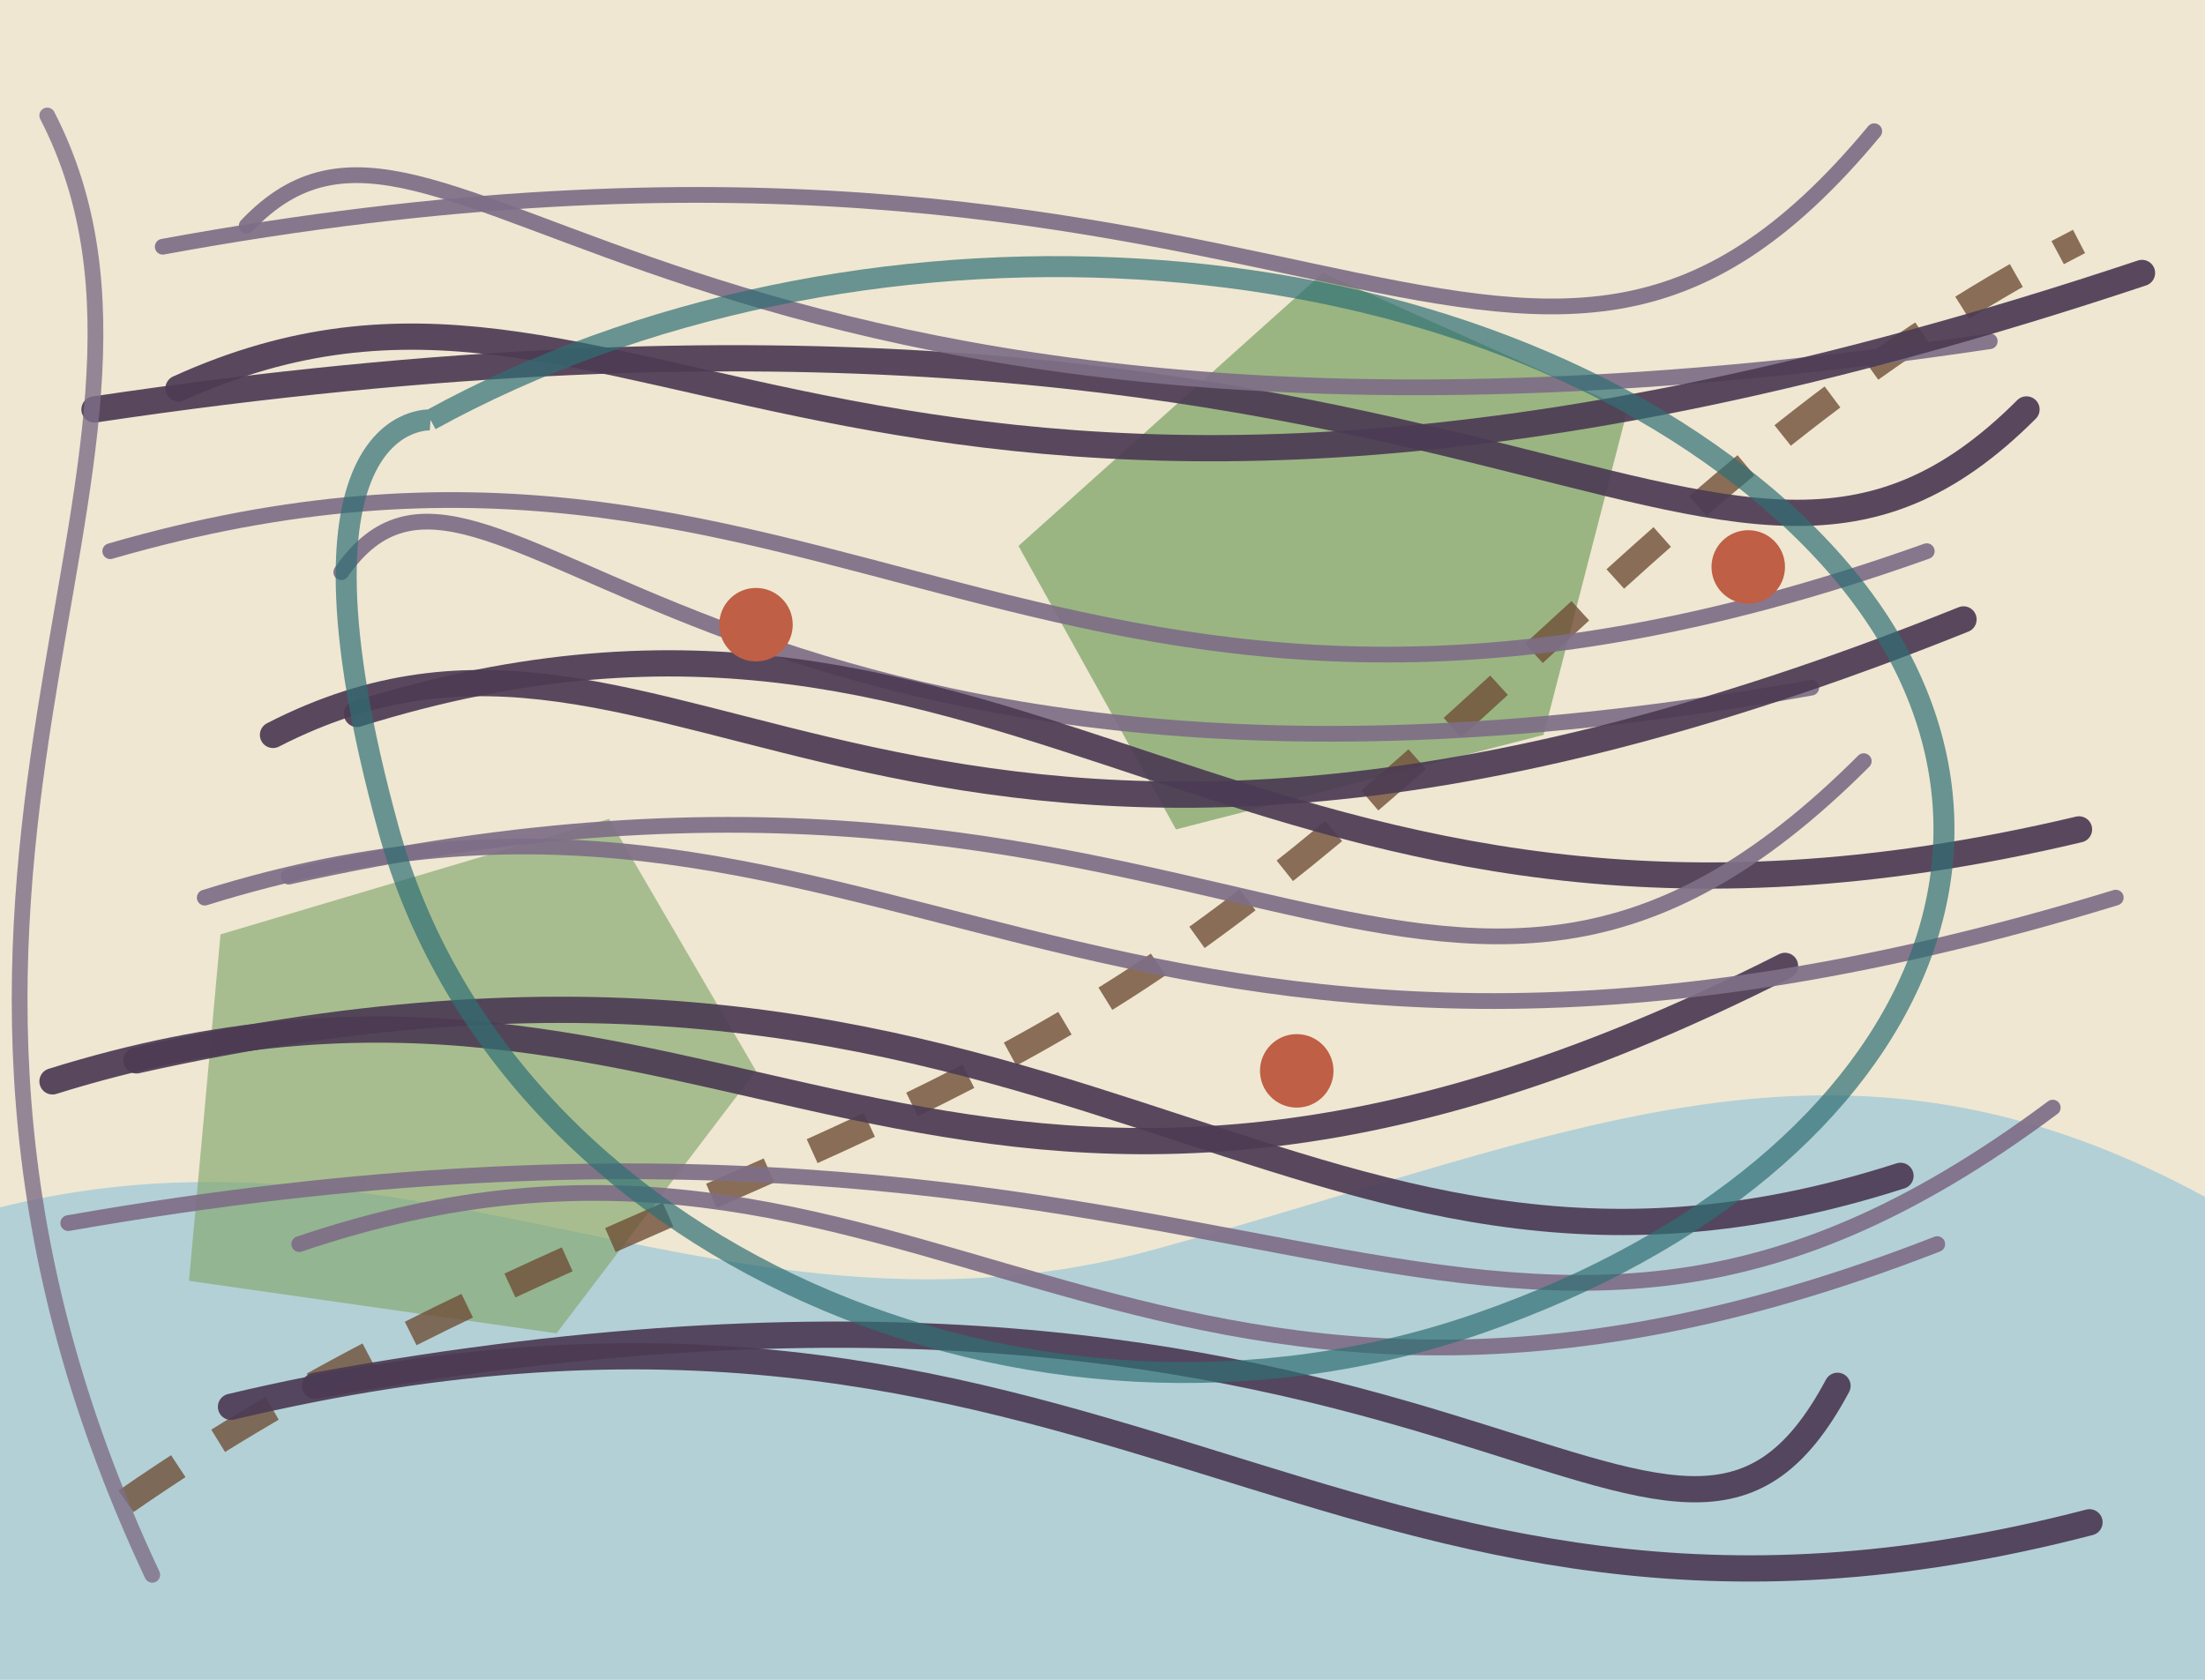
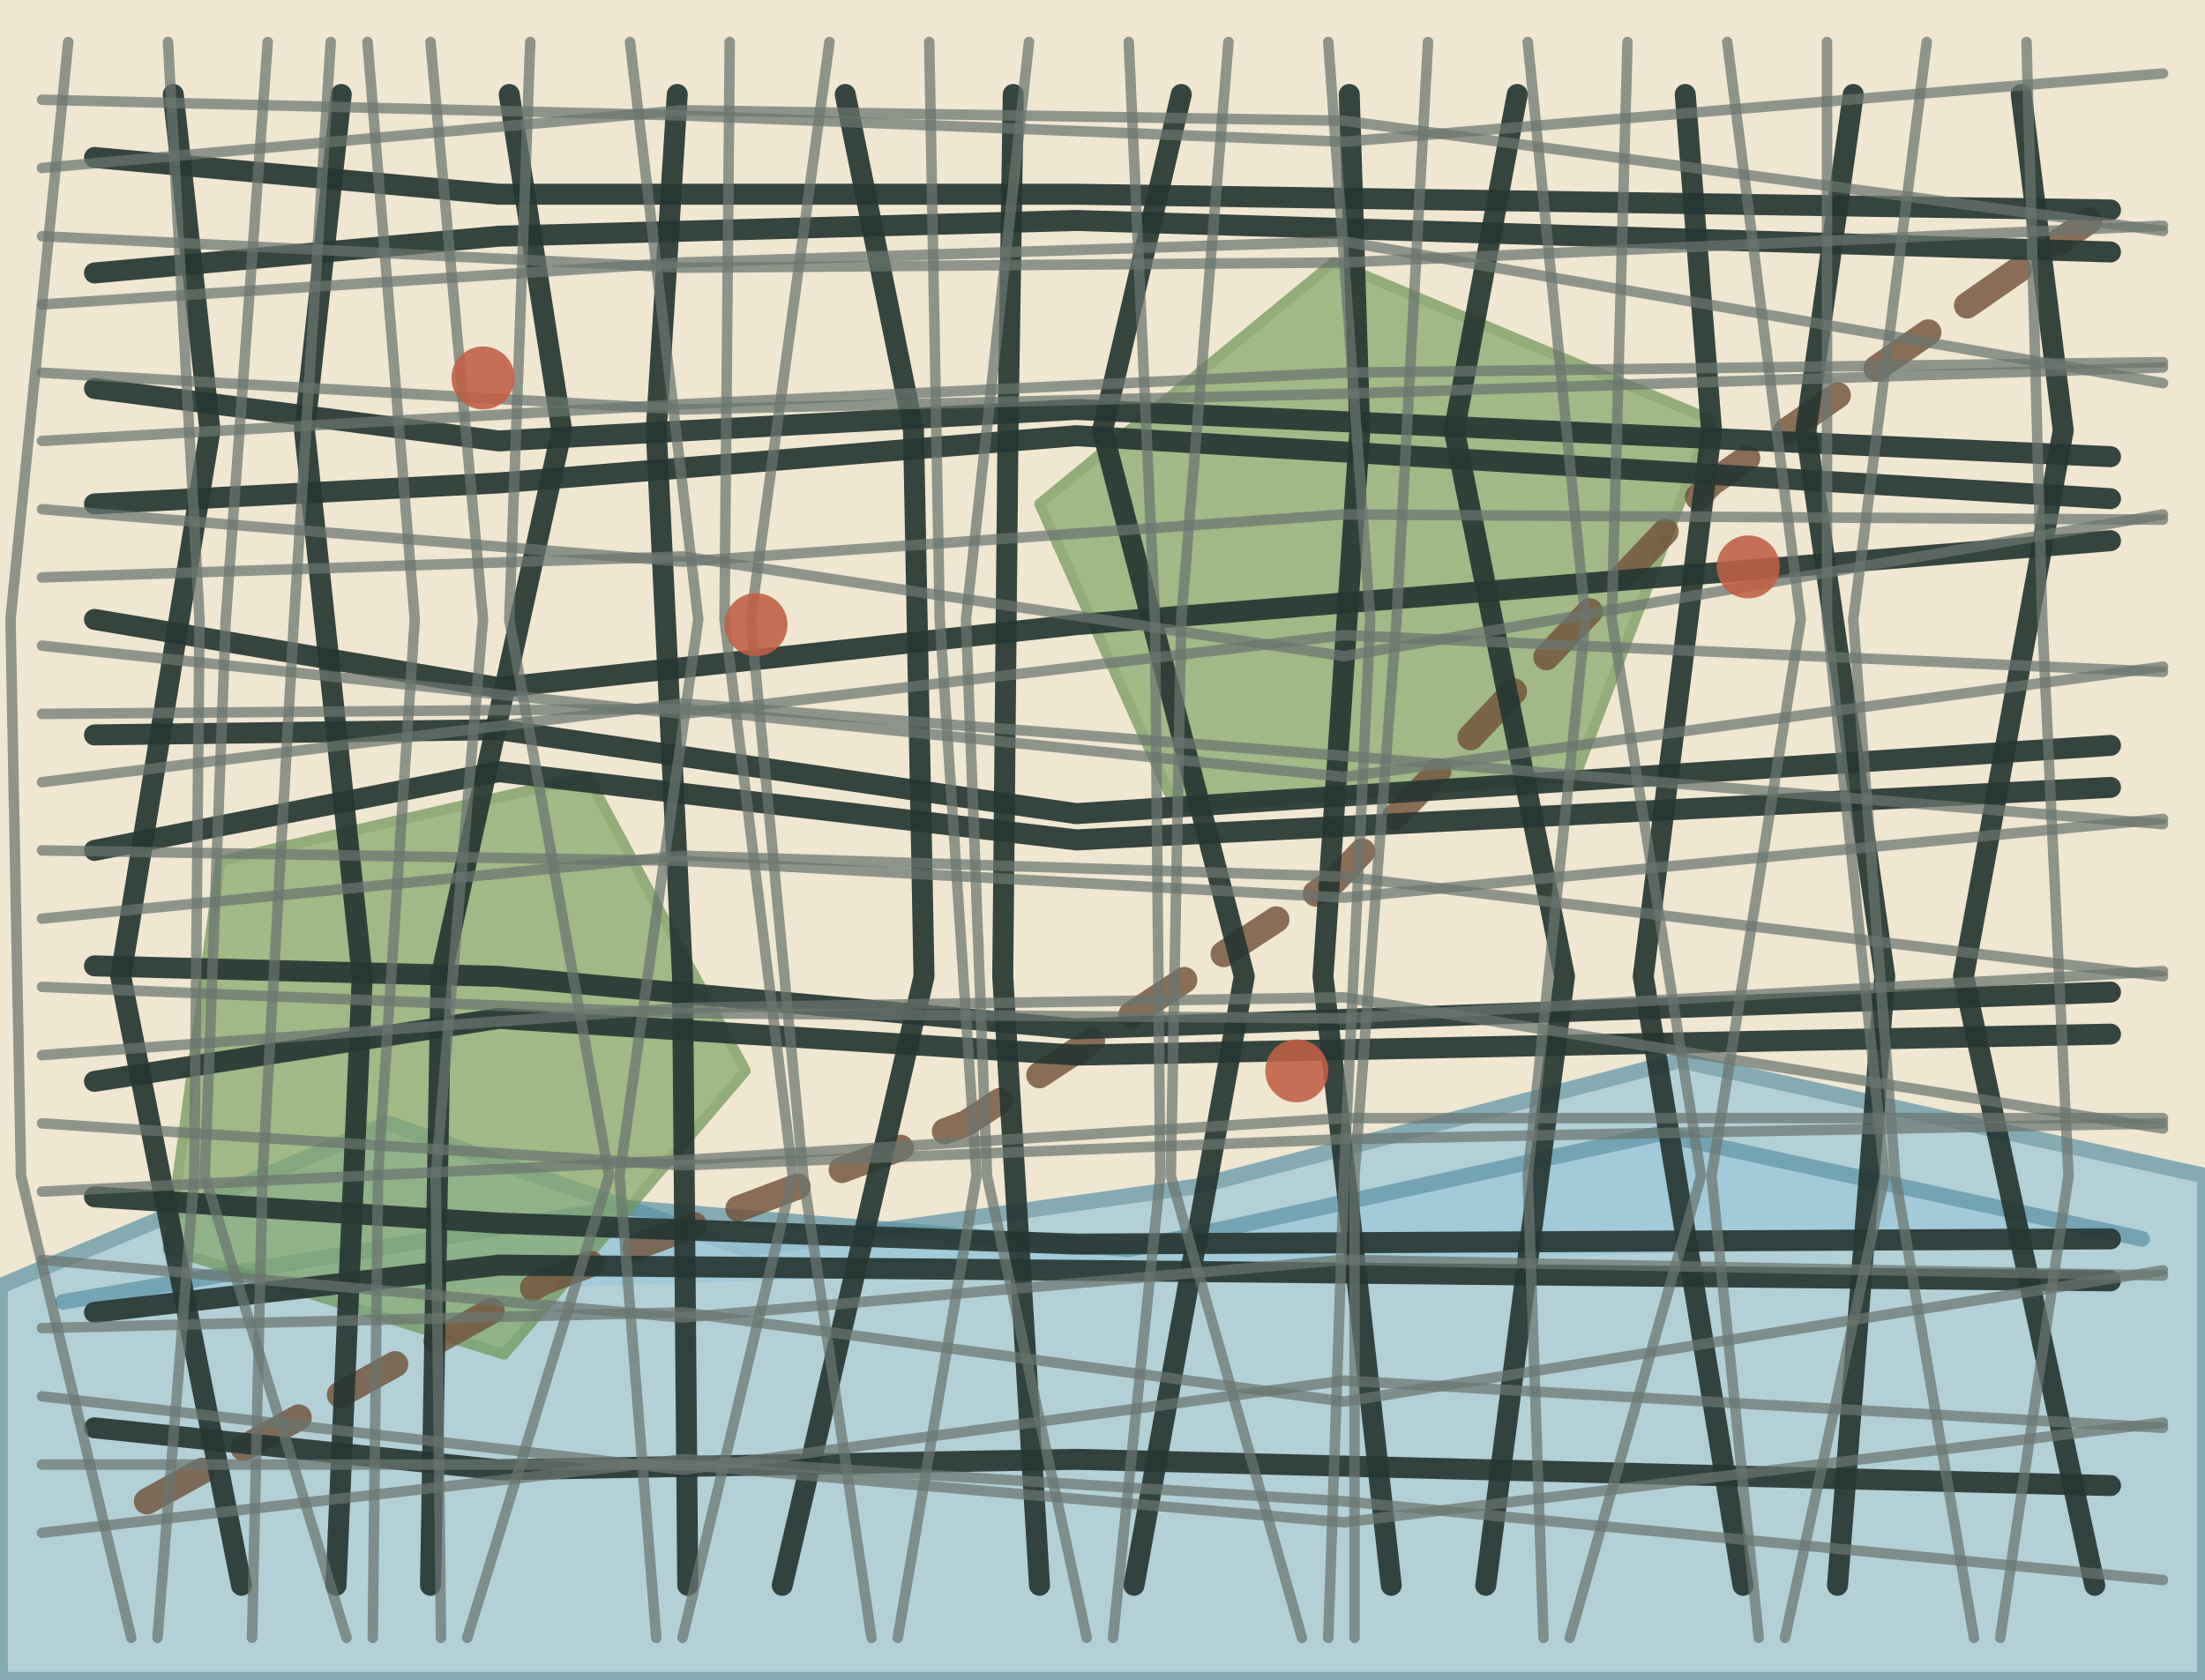
- <svg xmlns="http://www.w3.org/2000/svg" viewBox="0 0 420 320" role="img" aria-label="Unlabeled street grid stage 4">
+ <svg xmlns="http://www.w3.org/2000/svg" viewBox="0 0 420 320" role="img" aria-label="Unlabeled street-grid crop">
  <rect width="420" height="320" fill="#efe7d2" />
-   <path d="M0 230 C80 210 140 260 220 238 S350 190 420 228 L420 320 L0 320 Z" fill="#9bc7d8" opacity="0.72" />
-   <path d="M252 52 l58 26 -16 62 -70 18 -30 -54z" fill="#83a66b" opacity="0.78" />
-   <path d="M42 178 l74 -22 28 48 -38 50 -70 -10z" fill="#83a66b" opacity="0.65" />
-   <path d="M24 286 C96 236 164 224 226 180 S326 82 396 46" fill="none" stroke="#6f4f37" stroke-width="5" stroke-dasharray="12 9" opacity="0.8" />
-   <g>
-     <path d="M10 206 C138 166 178 266 340 184" fill="none" stroke="hsl(280 18% 28%)" stroke-width="5" stroke-linecap="round" opacity="0.92" />
-     <path d="M57 237 C175 197 215 297 369 237" fill="none" stroke="hsl(280 10% 48%)" stroke-width="3" stroke-linecap="round" opacity="0.92" />
-     <path d="M44 268 C212 228 252 328 398 290" fill="none" stroke="hsl(280 18% 28%)" stroke-width="5" stroke-linecap="round" opacity="0.92" />
-     <path d="M31 47 C249 7 289 107 357 25" fill="none" stroke="hsl(280 10% 48%)" stroke-width="3" stroke-linecap="round" opacity="0.92" />
-     <path d="M18 78 C286 38 326 138 386 78" fill="none" stroke="hsl(280 18% 28%)" stroke-width="5" stroke-linecap="round" opacity="0.92" />
-     <path d="M65 109 C93 69 133 169 345 131" fill="none" stroke="hsl(280 10% 48%)" stroke-width="3" stroke-linecap="round" opacity="0.92" />
-     <path d="M52 140 C130 100 170 200 374 118" fill="none" stroke="hsl(280 18% 28%)" stroke-width="5" stroke-linecap="round" opacity="0.92" />
-     <path d="M39 171 C167 131 207 231 403 171" fill="none" stroke="hsl(280 10% 48%)" stroke-width="3" stroke-linecap="round" opacity="0.92" />
-     <path d="M26 202 C204 162 244 262 362 224" fill="none" stroke="hsl(280 18% 28%)" stroke-width="5" stroke-linecap="round" opacity="0.92" />
-     <path d="M13 233 C241 193 281 293 391 211" fill="none" stroke="hsl(280 10% 48%)" stroke-width="3" stroke-linecap="round" opacity="0.92" />
-     <path d="M60 264 C278 224 318 324 350 264" fill="none" stroke="hsl(280 18% 28%)" stroke-width="5" stroke-linecap="round" opacity="0.92" />
-     <path d="M47 43 C85 3 125 103 379 65" fill="none" stroke="hsl(280 10% 48%)" stroke-width="3" stroke-linecap="round" opacity="0.92" />
-     <path d="M34 74 C122 34 162 134 408 52" fill="none" stroke="hsl(280 18% 28%)" stroke-width="5" stroke-linecap="round" opacity="0.92" />
-     <path d="M21 105 C159 65 199 165 367 105" fill="none" stroke="hsl(280 10% 48%)" stroke-width="3" stroke-linecap="round" opacity="0.92" />
-     <path d="M68 136 C196 96 236 196 396 158" fill="none" stroke="hsl(280 18% 28%)" stroke-width="5" stroke-linecap="round" opacity="0.92" />
-     <path d="M55 167 C233 127 273 227 355 145" fill="none" stroke="hsl(280 10% 48%)" stroke-width="3" stroke-linecap="round" opacity="0.92" />
-     <path d="M-249 22 C-215 88 -291 168 -229 300" fill="none" stroke="hsl(280 10% 48%)" stroke-width="3" stroke-linecap="round" opacity="0.8" />
-     <path d="M-206 22 C-172 88 -248 168 -186 300" fill="none" stroke="hsl(280 10% 48%)" stroke-width="3" stroke-linecap="round" opacity="0.8" />
-     <path d="M-163 22 C-129 88 -205 168 -143 300" fill="none" stroke="hsl(280 10% 48%)" stroke-width="3" stroke-linecap="round" opacity="0.8" />
-     <path d="M-120 22 C-86 88 -162 168 -100 300" fill="none" stroke="hsl(280 10% 48%)" stroke-width="3" stroke-linecap="round" opacity="0.8" />
-     <path d="M-77 22 C-43 88 -119 168 -57 300" fill="none" stroke="hsl(280 10% 48%)" stroke-width="3" stroke-linecap="round" opacity="0.8" />
-     <path d="M-34 22 C0 88 -76 168 -14 300" fill="none" stroke="hsl(280 10% 48%)" stroke-width="3" stroke-linecap="round" opacity="0.8" />
-     <path d="M9 22 C43 88 -33 168 29 300" fill="none" stroke="hsl(280 10% 48%)" stroke-width="3" stroke-linecap="round" opacity="0.8" />
-     <path d="M-288 22 C-254 88 -330 168 -268 300" fill="none" stroke="hsl(280 10% 48%)" stroke-width="3" stroke-linecap="round" opacity="0.8" />
-     <path d="M-245 22 C-211 88 -287 168 -225 300" fill="none" stroke="hsl(280 10% 48%)" stroke-width="3" stroke-linecap="round" opacity="0.8" />
-   </g>
-   <path d="M82 80 C162 36 276 42 338 96 S368 222 282 252 96 238 74 158 82 80 82 80" fill="none" stroke="#2f6f73" stroke-width="4" opacity="0.7" />
-   <g fill="#bf5f45">
-     <circle cx="144" cy="119" r="7" />
-     <circle cx="247" cy="204" r="7" />
-     <circle cx="333" cy="108" r="7" />
+   <path d="M0 245 L74 214 L142 238 L228 226 L320 202 L420 224 L420 320 L0 320 Z" fill="#9bc7d8" stroke="#5c93a6" stroke-width="3" stroke-linecap="round" stroke-linejoin="round" opacity="0.72" />
+   <path d="M12 248 L118 230 L215 238 L316 216 L408 236" fill="#9bc7d8" stroke="#5c93a6" stroke-width="3" stroke-linecap="round" stroke-linejoin="round" opacity="0.72" />
+   <path d="M42 164 L112 148 L142 204 L96 258 L32 238 Z" fill="#83a66b" stroke="#6f9658" stroke-width="2" stroke-linecap="round" stroke-linejoin="round" opacity="0.72" />
+   <path d="M254 50 L326 80 L300 148 L224 154 L198 96 Z" fill="#83a66b" stroke="#6f9658" stroke-width="2" stroke-linecap="round" stroke-linejoin="round" opacity="0.72" />
+   <path d="M28 286 L104 244 L184 214 L254 168 L326 92 L398 42" fill="none" stroke="#6f4f37" stroke-width="5" stroke-dasharray="12 9" stroke-linecap="round" stroke-linejoin="round" opacity="0.8" />
+   <path d="M18 30 L95 37 L205 37 L402 40" fill="none" stroke="#263632" stroke-width="4" stroke-linecap="round" stroke-linejoin="round" opacity="0.92" />
+   <path d="M18 52 L95 45 L205 42 L402 48" fill="none" stroke="#263632" stroke-width="4" stroke-linecap="round" stroke-linejoin="round" opacity="0.92" />
+   <path d="M18 74 L95 84 L205 78 L402 87" fill="none" stroke="#263632" stroke-width="4" stroke-linecap="round" stroke-linejoin="round" opacity="0.92" />
+   <path d="M18 96 L95 92 L205 83 L402 95" fill="none" stroke="#263632" stroke-width="4" stroke-linecap="round" stroke-linejoin="round" opacity="0.92" />
+   <path d="M18 118 L95 131 L205 119 L402 103" fill="none" stroke="#263632" stroke-width="4" stroke-linecap="round" stroke-linejoin="round" opacity="0.92" />
+   <path d="M18 140 L95 139 L205 155 L402 142" fill="none" stroke="#263632" stroke-width="4" stroke-linecap="round" stroke-linejoin="round" opacity="0.92" />
+   <path d="M18 162 L95 147 L205 160 L402 150" fill="none" stroke="#263632" stroke-width="4" stroke-linecap="round" stroke-linejoin="round" opacity="0.92" />
+   <path d="M18 184 L95 186 L205 196 L402 189" fill="none" stroke="#263632" stroke-width="4" stroke-linecap="round" stroke-linejoin="round" opacity="0.92" />
+   <path d="M18 206 L95 194 L205 201 L402 197" fill="none" stroke="#263632" stroke-width="4" stroke-linecap="round" stroke-linejoin="round" opacity="0.92" />
+   <path d="M18 228 L95 233 L205 237 L402 236" fill="none" stroke="#263632" stroke-width="4" stroke-linecap="round" stroke-linejoin="round" opacity="0.92" />
+   <path d="M18 250 L95 241 L205 242 L402 244" fill="none" stroke="#263632" stroke-width="4" stroke-linecap="round" stroke-linejoin="round" opacity="0.92" />
+   <path d="M18 272 L95 280 L205 278 L402 283" fill="none" stroke="#263632" stroke-width="4" stroke-linecap="round" stroke-linejoin="round" opacity="0.92" />
+   <path d="M33 18 L40 82 L23 186 L46 302" fill="none" stroke="#263632" stroke-width="4" stroke-linecap="round" stroke-linejoin="round" opacity="0.92" />
+   <path d="M65 18 L58 82 L69 186 L64 302" fill="none" stroke="#263632" stroke-width="4" stroke-linecap="round" stroke-linejoin="round" opacity="0.92" />
+   <path d="M97 18 L107 82 L84 186 L82 302" fill="none" stroke="#263632" stroke-width="4" stroke-linecap="round" stroke-linejoin="round" opacity="0.92" />
+   <path d="M129 18 L125 82 L130 186 L131 302" fill="none" stroke="#263632" stroke-width="4" stroke-linecap="round" stroke-linejoin="round" opacity="0.92" />
+   <path d="M161 18 L174 82 L176 186 L149 302" fill="none" stroke="#263632" stroke-width="4" stroke-linecap="round" stroke-linejoin="round" opacity="0.92" />
+   <path d="M193 18 L192 82 L191 186 L198 302" fill="none" stroke="#263632" stroke-width="4" stroke-linecap="round" stroke-linejoin="round" opacity="0.92" />
+   <path d="M225 18 L210 82 L237 186 L216 302" fill="none" stroke="#263632" stroke-width="4" stroke-linecap="round" stroke-linejoin="round" opacity="0.92" />
+   <path d="M257 18 L259 82 L252 186 L265 302" fill="none" stroke="#263632" stroke-width="4" stroke-linecap="round" stroke-linejoin="round" opacity="0.92" />
+   <path d="M289 18 L277 82 L298 186 L283 302" fill="none" stroke="#263632" stroke-width="4" stroke-linecap="round" stroke-linejoin="round" opacity="0.92" />
+   <path d="M321 18 L326 82 L313 186 L332 302" fill="none" stroke="#263632" stroke-width="4" stroke-linecap="round" stroke-linejoin="round" opacity="0.92" />
+   <path d="M353 18 L344 82 L359 186 L350 302" fill="none" stroke="#263632" stroke-width="4" stroke-linecap="round" stroke-linejoin="round" opacity="0.92" />
+   <path d="M385 18 L393 82 L374 186 L399 302" fill="none" stroke="#263632" stroke-width="4" stroke-linecap="round" stroke-linejoin="round" opacity="0.92" />
+   <path d="M8 71 L130 78 L256 75 L412 70" fill="none" stroke="#69756f" stroke-width="2" stroke-linecap="round" stroke-linejoin="round" opacity="0.72" />
+   <path d="M8 84 L130 77 L256 71 L412 69" fill="none" stroke="#69756f" stroke-width="2" stroke-linecap="round" stroke-linejoin="round" opacity="0.72" />
+   <path d="M8 97 L130 107 L256 98 L412 99" fill="none" stroke="#69756f" stroke-width="2" stroke-linecap="round" stroke-linejoin="round" opacity="0.72" />
+   <path d="M8 110 L130 106 L256 125 L412 98" fill="none" stroke="#69756f" stroke-width="2" stroke-linecap="round" stroke-linejoin="round" opacity="0.72" />
+   <path d="M8 123 L130 136 L256 121 L412 128" fill="none" stroke="#69756f" stroke-width="2" stroke-linecap="round" stroke-linejoin="round" opacity="0.72" />
+   <path d="M8 136 L130 135 L256 148 L412 127" fill="none" stroke="#69756f" stroke-width="2" stroke-linecap="round" stroke-linejoin="round" opacity="0.72" />
+   <path d="M8 149 L130 134 L256 144 L412 157" fill="none" stroke="#69756f" stroke-width="2" stroke-linecap="round" stroke-linejoin="round" opacity="0.72" />
+   <path d="M8 162 L130 164 L256 171 L412 156" fill="none" stroke="#69756f" stroke-width="2" stroke-linecap="round" stroke-linejoin="round" opacity="0.72" />
+   <path d="M8 175 L130 163 L256 167 L412 186" fill="none" stroke="#69756f" stroke-width="2" stroke-linecap="round" stroke-linejoin="round" opacity="0.72" />
+   <path d="M8 188 L130 193 L256 194 L412 185" fill="none" stroke="#69756f" stroke-width="2" stroke-linecap="round" stroke-linejoin="round" opacity="0.72" />
+   <path d="M8 201 L130 192 L256 190 L412 215" fill="none" stroke="#69756f" stroke-width="2" stroke-linecap="round" stroke-linejoin="round" opacity="0.72" />
+   <path d="M8 214 L130 222 L256 217 L412 214" fill="none" stroke="#69756f" stroke-width="2" stroke-linecap="round" stroke-linejoin="round" opacity="0.72" />
+   <path d="M8 227 L130 221 L256 213 L412 213" fill="none" stroke="#69756f" stroke-width="2" stroke-linecap="round" stroke-linejoin="round" opacity="0.72" />
+   <path d="M8 240 L130 251 L256 240 L412 243" fill="none" stroke="#69756f" stroke-width="2" stroke-linecap="round" stroke-linejoin="round" opacity="0.72" />
+   <path d="M8 253 L130 250 L256 267 L412 242" fill="none" stroke="#69756f" stroke-width="2" stroke-linecap="round" stroke-linejoin="round" opacity="0.72" />
+   <path d="M8 266 L130 280 L256 263 L412 272" fill="none" stroke="#69756f" stroke-width="2" stroke-linecap="round" stroke-linejoin="round" opacity="0.72" />
+   <path d="M8 279 L130 279 L256 290 L412 271" fill="none" stroke="#69756f" stroke-width="2" stroke-linecap="round" stroke-linejoin="round" opacity="0.72" />
+   <path d="M8 292 L130 278 L256 286 L412 301" fill="none" stroke="#69756f" stroke-width="2" stroke-linecap="round" stroke-linejoin="round" opacity="0.72" />
+   <path d="M8 19 L130 22 L256 27 L412 14" fill="none" stroke="#69756f" stroke-width="2" stroke-linecap="round" stroke-linejoin="round" opacity="0.72" />
+   <path d="M8 32 L130 21 L256 23 L412 44" fill="none" stroke="#69756f" stroke-width="2" stroke-linecap="round" stroke-linejoin="round" opacity="0.72" />
+   <path d="M8 45 L130 51 L256 50 L412 43" fill="none" stroke="#69756f" stroke-width="2" stroke-linecap="round" stroke-linejoin="round" opacity="0.72" />
+   <path d="M8 58 L130 50 L256 46 L412 73" fill="none" stroke="#69756f" stroke-width="2" stroke-linecap="round" stroke-linejoin="round" opacity="0.72" />
+   <path d="M63 8 L56 118 L50 224 L48 312" fill="none" stroke="#69756f" stroke-width="2" stroke-linecap="round" stroke-linejoin="round" opacity="0.72" />
+   <path d="M82 8 L92 118 L83 224 L84 312" fill="none" stroke="#69756f" stroke-width="2" stroke-linecap="round" stroke-linejoin="round" opacity="0.72" />
+   <path d="M101 8 L97 118 L116 224 L89 312" fill="none" stroke="#69756f" stroke-width="2" stroke-linecap="round" stroke-linejoin="round" opacity="0.72" />
+   <path d="M120 8 L133 118 L118 224 L125 312" fill="none" stroke="#69756f" stroke-width="2" stroke-linecap="round" stroke-linejoin="round" opacity="0.72" />
+   <path d="M139 8 L138 118 L151 224 L130 312" fill="none" stroke="#69756f" stroke-width="2" stroke-linecap="round" stroke-linejoin="round" opacity="0.72" />
+   <path d="M158 8 L143 118 L153 224 L166 312" fill="none" stroke="#69756f" stroke-width="2" stroke-linecap="round" stroke-linejoin="round" opacity="0.72" />
+   <path d="M177 8 L179 118 L186 224 L171 312" fill="none" stroke="#69756f" stroke-width="2" stroke-linecap="round" stroke-linejoin="round" opacity="0.72" />
+   <path d="M196 8 L184 118 L188 224 L207 312" fill="none" stroke="#69756f" stroke-width="2" stroke-linecap="round" stroke-linejoin="round" opacity="0.72" />
+   <path d="M215 8 L220 118 L221 224 L212 312" fill="none" stroke="#69756f" stroke-width="2" stroke-linecap="round" stroke-linejoin="round" opacity="0.72" />
+   <path d="M234 8 L225 118 L223 224 L248 312" fill="none" stroke="#69756f" stroke-width="2" stroke-linecap="round" stroke-linejoin="round" opacity="0.72" />
+   <path d="M253 8 L261 118 L256 224 L253 312" fill="none" stroke="#69756f" stroke-width="2" stroke-linecap="round" stroke-linejoin="round" opacity="0.72" />
+   <path d="M272 8 L266 118 L258 224 L258 312" fill="none" stroke="#69756f" stroke-width="2" stroke-linecap="round" stroke-linejoin="round" opacity="0.72" />
+   <path d="M291 8 L302 118 L291 224 L294 312" fill="none" stroke="#69756f" stroke-width="2" stroke-linecap="round" stroke-linejoin="round" opacity="0.72" />
+   <path d="M310 8 L307 118 L324 224 L299 312" fill="none" stroke="#69756f" stroke-width="2" stroke-linecap="round" stroke-linejoin="round" opacity="0.72" />
+   <path d="M329 8 L343 118 L326 224 L335 312" fill="none" stroke="#69756f" stroke-width="2" stroke-linecap="round" stroke-linejoin="round" opacity="0.72" />
+   <path d="M348 8 L348 118 L359 224 L340 312" fill="none" stroke="#69756f" stroke-width="2" stroke-linecap="round" stroke-linejoin="round" opacity="0.72" />
+   <path d="M367 8 L353 118 L361 224 L376 312" fill="none" stroke="#69756f" stroke-width="2" stroke-linecap="round" stroke-linejoin="round" opacity="0.72" />
+   <path d="M386 8 L389 118 L394 224 L381 312" fill="none" stroke="#69756f" stroke-width="2" stroke-linecap="round" stroke-linejoin="round" opacity="0.72" />
+   <path d="M13 8 L2 118 L4 224 L25 312" fill="none" stroke="#69756f" stroke-width="2" stroke-linecap="round" stroke-linejoin="round" opacity="0.72" />
+   <path d="M32 8 L38 118 L37 224 L30 312" fill="none" stroke="#69756f" stroke-width="2" stroke-linecap="round" stroke-linejoin="round" opacity="0.72" />
+   <path d="M51 8 L43 118 L39 224 L66 312" fill="none" stroke="#69756f" stroke-width="2" stroke-linecap="round" stroke-linejoin="round" opacity="0.72" />
+   <path d="M70 8 L79 118 L72 224 L71 312" fill="none" stroke="#69756f" stroke-width="2" stroke-linecap="round" stroke-linejoin="round" opacity="0.72" />
+   <g fill="#bf5f45" opacity="0.88">
+     <circle cx="144" cy="119" r="6" />
+     <circle cx="247" cy="204" r="6" />
+     <circle cx="333" cy="108" r="6" />
+     <circle cx="92" cy="72" r="6" />
  </g>
</svg>
